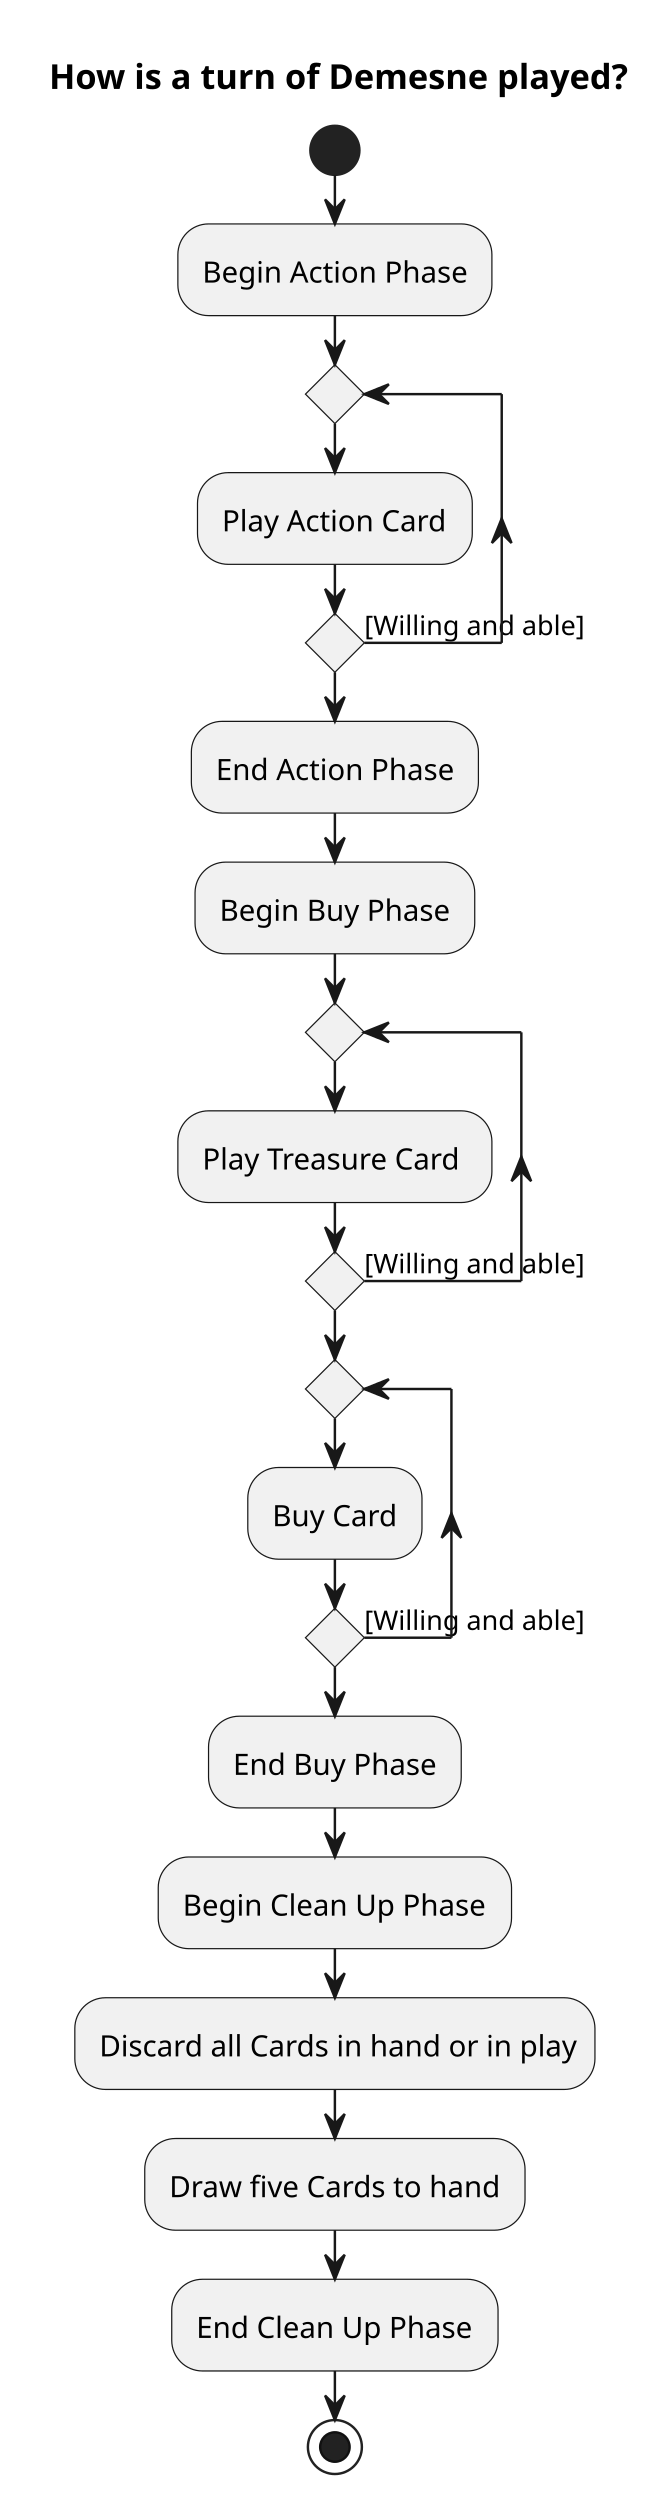
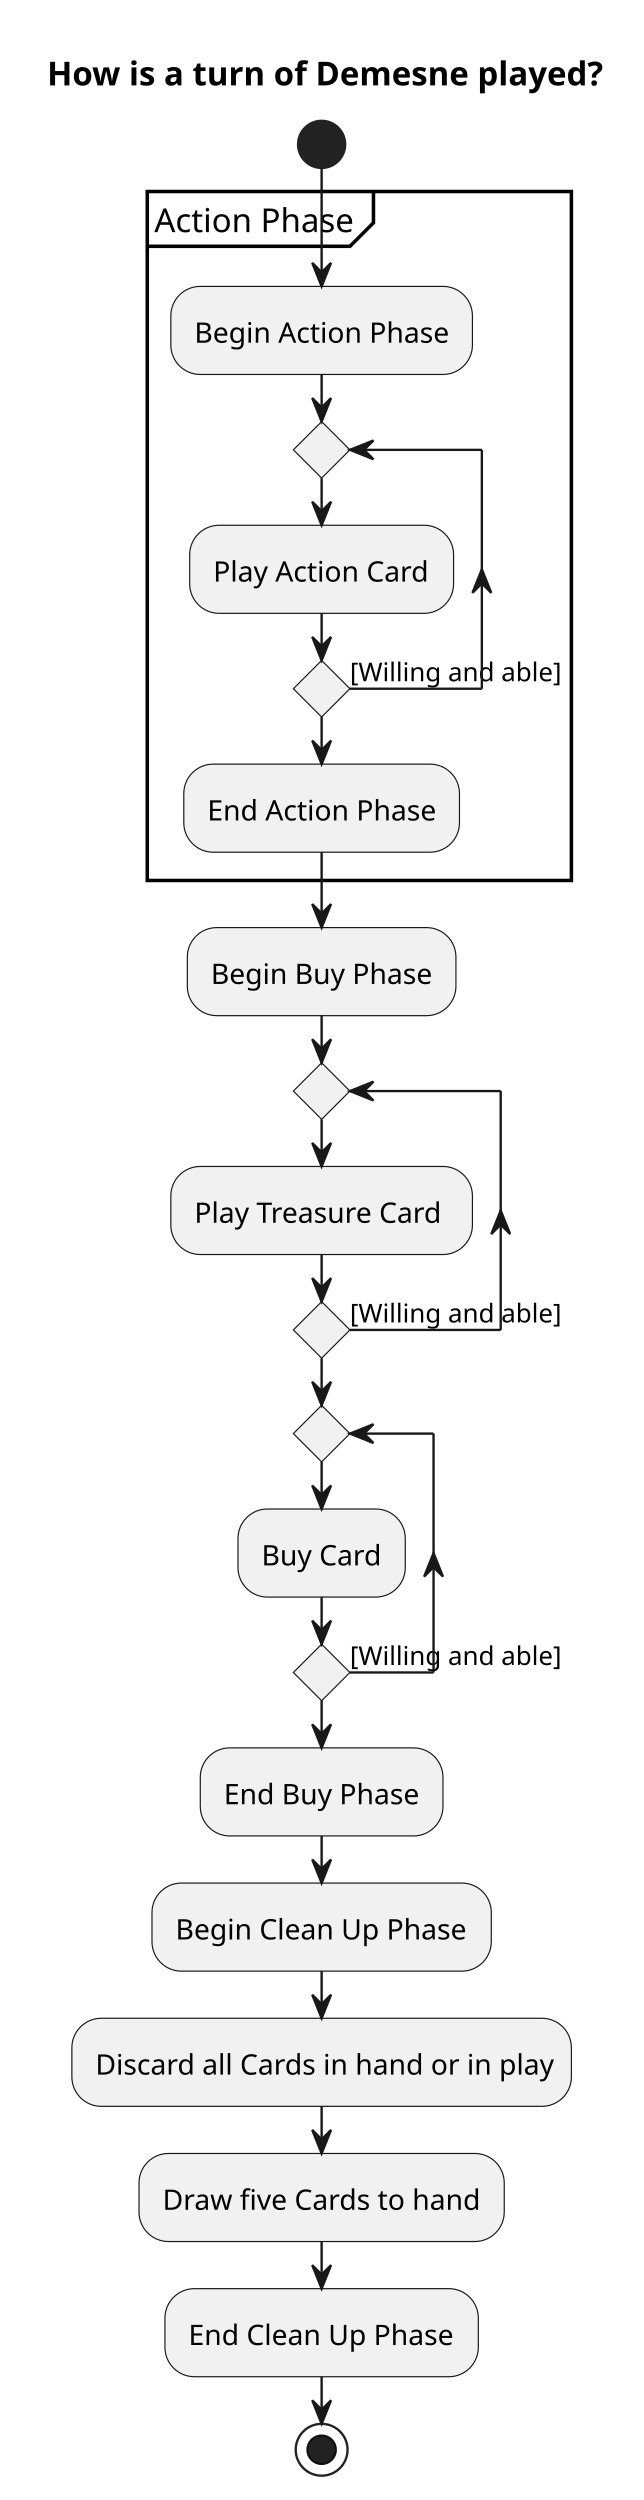
- <svg xmlns="http://www.w3.org/2000/svg" contentStyleType="text/css" height="1019px" preserveAspectRatio="none" style="width:273px;height:1019px;background:#FFFFFF;" version="1.1" viewBox="0 0 273 1019" width="273px" zoomAndPan="magnify">
+ <svg xmlns="http://www.w3.org/2000/svg" contentStyleType="text/css" height="1061px" preserveAspectRatio="none" style="width:273px;height:1061px;background:#FFFFFF;" version="1.1" viewBox="0 0 273 1061" width="273px" zoomAndPan="magnify">
  <defs />
  <g>
    <text fill="#000000" font-family="sans-serif" font-size="14" font-weight="bold" lengthAdjust="spacing" textLength="230" x="20" y="36.24">How is a turn of Demesne played?</text>
    <ellipse cx="136.5" cy="61.272" fill="#222222" rx="10" ry="10" style="stroke:#222222;stroke-width:1.0;" />
-     <rect fill="#F1F1F1" height="37.376" rx="12.5" ry="12.5" style="stroke:#181818;stroke-width:0.5;" width="128" x="72.5" y="91.272" />
-     <text fill="#000000" font-family="sans-serif" font-size="12" lengthAdjust="spacing" textLength="108" x="82.5" y="115.192">Begin Action Phase</text>
-     <rect fill="#F1F1F1" height="37.376" rx="12.5" ry="12.5" style="stroke:#181818;stroke-width:0.5;" width="112" x="80.5" y="192.648" />
-     <text fill="#000000" font-family="sans-serif" font-size="12" lengthAdjust="spacing" textLength="92" x="90.5" y="216.568">Play Action Card</text>
-     <polygon fill="#F1F1F1" points="136.5,148.648,148.5,160.648,136.5,172.648,124.5,160.648,136.5,148.648" style="stroke:#181818;stroke-width:0.5;" />
-     <polygon fill="#F1F1F1" points="136.5,250.024,136.5,250.024,148.5,262.024,136.5,274.024,136.5,274.024,124.5,262.024,136.5,250.024" style="stroke:#181818;stroke-width:0.5;" />
-     <text fill="#000000" font-family="sans-serif" font-size="11" lengthAdjust="spacing" textLength="89" x="148.5" y="258.856">[Willing and able]</text>
-     <rect fill="#F1F1F1" height="37.376" rx="12.5" ry="12.5" style="stroke:#181818;stroke-width:0.5;" width="117" x="78" y="294.024" />
-     <text fill="#000000" font-family="sans-serif" font-size="12" lengthAdjust="spacing" textLength="97" x="88" y="317.944">End Action Phase</text>
-     <rect fill="#F1F1F1" height="37.376" rx="12.5" ry="12.5" style="stroke:#181818;stroke-width:0.5;" width="114" x="79.5" y="351.4" />
-     <text fill="#000000" font-family="sans-serif" font-size="12" lengthAdjust="spacing" textLength="94" x="89.5" y="375.32">Begin Buy Phase</text>
-     <rect fill="#F1F1F1" height="37.376" rx="12.5" ry="12.5" style="stroke:#181818;stroke-width:0.5;" width="128" x="72.5" y="452.776" />
-     <text fill="#000000" font-family="sans-serif" font-size="12" lengthAdjust="spacing" textLength="108" x="82.5" y="476.697">Play Treasure Card</text>
-     <polygon fill="#F1F1F1" points="136.5,408.776,148.5,420.776,136.5,432.776,124.5,420.776,136.5,408.776" style="stroke:#181818;stroke-width:0.5;" />
-     <polygon fill="#F1F1F1" points="136.5,510.152,136.5,510.152,148.5,522.153,136.5,534.153,136.5,534.153,124.5,522.153,136.5,510.152" style="stroke:#181818;stroke-width:0.5;" />
-     <text fill="#000000" font-family="sans-serif" font-size="11" lengthAdjust="spacing" textLength="89" x="148.5" y="518.985">[Willing and able]</text>
-     <rect fill="#F1F1F1" height="37.376" rx="12.5" ry="12.5" style="stroke:#181818;stroke-width:0.5;" width="71" x="101" y="598.153" />
-     <text fill="#000000" font-family="sans-serif" font-size="12" lengthAdjust="spacing" textLength="51" x="111" y="622.073">Buy Card</text>
-     <polygon fill="#F1F1F1" points="136.5,554.153,148.5,566.153,136.5,578.153,124.5,566.153,136.5,554.153" style="stroke:#181818;stroke-width:0.5;" />
-     <polygon fill="#F1F1F1" points="136.5,655.529,136.5,655.529,148.5,667.529,136.5,679.529,136.5,679.529,124.5,667.529,136.5,655.529" style="stroke:#181818;stroke-width:0.5;" />
-     <text fill="#000000" font-family="sans-serif" font-size="11" lengthAdjust="spacing" textLength="89" x="148.5" y="664.361">[Willing and able]</text>
-     <rect fill="#F1F1F1" height="37.376" rx="12.5" ry="12.5" style="stroke:#181818;stroke-width:0.5;" width="103" x="85" y="699.529" />
-     <text fill="#000000" font-family="sans-serif" font-size="12" lengthAdjust="spacing" textLength="83" x="95" y="723.449">End Buy Phase</text>
-     <rect fill="#F1F1F1" height="37.376" rx="12.5" ry="12.5" style="stroke:#181818;stroke-width:0.5;" width="144" x="64.5" y="756.905" />
-     <text fill="#000000" font-family="sans-serif" font-size="12" lengthAdjust="spacing" textLength="124" x="74.5" y="780.825">Begin Clean Up Phase</text>
-     <rect fill="#F1F1F1" height="37.376" rx="12.5" ry="12.5" style="stroke:#181818;stroke-width:0.5;" width="212" x="30.5" y="814.281" />
-     <text fill="#000000" font-family="sans-serif" font-size="12" lengthAdjust="spacing" textLength="192" x="40.5" y="838.201">Discard all Cards in hand or in play</text>
-     <rect fill="#F1F1F1" height="37.376" rx="12.5" ry="12.5" style="stroke:#181818;stroke-width:0.5;" width="155" x="59" y="871.657" />
-     <text fill="#000000" font-family="sans-serif" font-size="12" lengthAdjust="spacing" textLength="135" x="69" y="895.577">Draw five Cards to hand</text>
-     <rect fill="#F1F1F1" height="37.376" rx="12.5" ry="12.5" style="stroke:#181818;stroke-width:0.5;" width="133" x="70" y="929.033" />
-     <text fill="#000000" font-family="sans-serif" font-size="12" lengthAdjust="spacing" textLength="113" x="80" y="952.953">End Clean Up Phase</text>
-     <ellipse cx="136.5" cy="997.409" fill="none" rx="11" ry="11" style="stroke:#222222;stroke-width:1.0;" />
-     <ellipse cx="136.5" cy="997.409" fill="#222222" rx="6" ry="6" style="stroke:#111111;stroke-width:1.0;" />
-     <line style="stroke:#181818;stroke-width:1.0;" x1="136.5" x2="136.5" y1="71.272" y2="91.272" />
-     <polygon fill="#181818" points="132.5,81.272,136.5,91.272,140.5,81.272,136.5,85.272" style="stroke:#181818;stroke-width:1.0;" />
-     <line style="stroke:#181818;stroke-width:1.0;" x1="136.5" x2="136.5" y1="172.648" y2="192.648" />
-     <polygon fill="#181818" points="132.5,182.648,136.5,192.648,140.5,182.648,136.5,186.648" style="stroke:#181818;stroke-width:1.0;" />
-     <line style="stroke:#181818;stroke-width:1.0;" x1="148.5" x2="204.5" y1="262.024" y2="262.024" />
-     <polygon fill="#181818" points="200.5,221.336,204.5,211.336,208.5,221.336,204.5,217.336" style="stroke:#181818;stroke-width:1.0;" />
-     <line style="stroke:#181818;stroke-width:1.0;" x1="204.5" x2="204.5" y1="160.648" y2="262.024" />
-     <line style="stroke:#181818;stroke-width:1.0;" x1="204.5" x2="148.5" y1="160.648" y2="160.648" />
-     <polygon fill="#181818" points="158.5,156.648,148.5,160.648,158.5,164.648,154.5,160.648" style="stroke:#181818;stroke-width:1.0;" />
-     <line style="stroke:#181818;stroke-width:1.0;" x1="136.5" x2="136.5" y1="230.024" y2="250.024" />
-     <polygon fill="#181818" points="132.5,240.024,136.5,250.024,140.5,240.024,136.5,244.024" style="stroke:#181818;stroke-width:1.0;" />
-     <line style="stroke:#181818;stroke-width:1.0;" x1="136.5" x2="136.5" y1="128.648" y2="148.648" />
-     <polygon fill="#181818" points="132.5,138.648,136.5,148.648,140.5,138.648,136.5,142.648" style="stroke:#181818;stroke-width:1.0;" />
-     <line style="stroke:#181818;stroke-width:1.0;" x1="136.5" x2="136.5" y1="274.024" y2="294.024" />
-     <polygon fill="#181818" points="132.5,284.024,136.5,294.024,140.5,284.024,136.5,288.024" style="stroke:#181818;stroke-width:1.0;" />
-     <line style="stroke:#181818;stroke-width:1.0;" x1="136.5" x2="136.5" y1="331.4" y2="351.4" />
-     <polygon fill="#181818" points="132.5,341.4,136.5,351.4,140.5,341.4,136.5,345.4" style="stroke:#181818;stroke-width:1.0;" />
-     <line style="stroke:#181818;stroke-width:1.0;" x1="136.5" x2="136.5" y1="432.776" y2="452.776" />
-     <polygon fill="#181818" points="132.5,442.776,136.5,452.776,140.5,442.776,136.5,446.776" style="stroke:#181818;stroke-width:1.0;" />
-     <line style="stroke:#181818;stroke-width:1.0;" x1="148.5" x2="212.5" y1="522.153" y2="522.153" />
-     <polygon fill="#181818" points="208.5,481.464,212.5,471.464,216.5,481.464,212.5,477.464" style="stroke:#181818;stroke-width:1.0;" />
-     <line style="stroke:#181818;stroke-width:1.0;" x1="212.5" x2="212.5" y1="420.776" y2="522.153" />
-     <line style="stroke:#181818;stroke-width:1.0;" x1="212.5" x2="148.5" y1="420.776" y2="420.776" />
-     <polygon fill="#181818" points="158.5,416.776,148.5,420.776,158.5,424.776,154.5,420.776" style="stroke:#181818;stroke-width:1.0;" />
-     <line style="stroke:#181818;stroke-width:1.0;" x1="136.5" x2="136.5" y1="490.152" y2="510.152" />
-     <polygon fill="#181818" points="132.5,500.152,136.5,510.152,140.5,500.152,136.5,504.152" style="stroke:#181818;stroke-width:1.0;" />
-     <line style="stroke:#181818;stroke-width:1.0;" x1="136.5" x2="136.5" y1="388.776" y2="408.776" />
-     <polygon fill="#181818" points="132.5,398.776,136.5,408.776,140.5,398.776,136.5,402.776" style="stroke:#181818;stroke-width:1.0;" />
-     <line style="stroke:#181818;stroke-width:1.0;" x1="136.5" x2="136.5" y1="578.153" y2="598.153" />
-     <polygon fill="#181818" points="132.5,588.153,136.5,598.153,140.5,588.153,136.5,592.153" style="stroke:#181818;stroke-width:1.0;" />
-     <line style="stroke:#181818;stroke-width:1.0;" x1="148.5" x2="184" y1="667.529" y2="667.529" />
-     <polygon fill="#181818" points="180,626.841,184,616.841,188,626.841,184,622.841" style="stroke:#181818;stroke-width:1.0;" />
-     <line style="stroke:#181818;stroke-width:1.0;" x1="184" x2="184" y1="566.153" y2="667.529" />
-     <line style="stroke:#181818;stroke-width:1.0;" x1="184" x2="148.5" y1="566.153" y2="566.153" />
-     <polygon fill="#181818" points="158.5,562.153,148.5,566.153,158.5,570.153,154.5,566.153" style="stroke:#181818;stroke-width:1.0;" />
-     <line style="stroke:#181818;stroke-width:1.0;" x1="136.5" x2="136.5" y1="635.529" y2="655.529" />
-     <polygon fill="#181818" points="132.5,645.529,136.5,655.529,140.5,645.529,136.5,649.529" style="stroke:#181818;stroke-width:1.0;" />
-     <line style="stroke:#181818;stroke-width:1.0;" x1="136.5" x2="136.5" y1="534.153" y2="554.153" />
-     <polygon fill="#181818" points="132.5,544.153,136.5,554.153,140.5,544.153,136.5,548.153" style="stroke:#181818;stroke-width:1.0;" />
-     <line style="stroke:#181818;stroke-width:1.0;" x1="136.5" x2="136.5" y1="679.529" y2="699.529" />
-     <polygon fill="#181818" points="132.5,689.529,136.5,699.529,140.5,689.529,136.5,693.529" style="stroke:#181818;stroke-width:1.0;" />
-     <line style="stroke:#181818;stroke-width:1.0;" x1="136.5" x2="136.5" y1="736.905" y2="756.905" />
-     <polygon fill="#181818" points="132.5,746.905,136.5,756.905,140.5,746.905,136.5,750.905" style="stroke:#181818;stroke-width:1.0;" />
-     <line style="stroke:#181818;stroke-width:1.0;" x1="136.5" x2="136.5" y1="794.281" y2="814.281" />
-     <polygon fill="#181818" points="132.5,804.281,136.5,814.281,140.5,804.281,136.5,808.281" style="stroke:#181818;stroke-width:1.0;" />
-     <line style="stroke:#181818;stroke-width:1.0;" x1="136.5" x2="136.5" y1="851.657" y2="871.657" />
-     <polygon fill="#181818" points="132.5,861.657,136.5,871.657,140.5,861.657,136.5,865.657" style="stroke:#181818;stroke-width:1.0;" />
-     <line style="stroke:#181818;stroke-width:1.0;" x1="136.5" x2="136.5" y1="909.033" y2="929.033" />
-     <polygon fill="#181818" points="132.5,919.033,136.5,929.033,140.5,919.033,136.5,923.033" style="stroke:#181818;stroke-width:1.0;" />
-     <line style="stroke:#181818;stroke-width:1.0;" x1="136.5" x2="136.5" y1="966.409" y2="986.409" />
-     <polygon fill="#181818" points="132.5,976.409,136.5,986.409,140.5,976.409,136.5,980.409" style="stroke:#181818;stroke-width:1.0;" />
+     <rect fill="none" height="292.4" style="stroke:#000000;stroke-width:1.5;" width="180" x="62.5" y="81.272" />
+     <path d="M158.5,81.272 L158.5,94.544 L148.5,104.544 L62.5,104.544 " fill="none" style="stroke:#000000;stroke-width:1.5;" />
+     <text fill="#000000" font-family="sans-serif" font-size="14" lengthAdjust="spacing" textLength="86" x="65.5" y="98.512">Action Phase</text>
+     <rect fill="#F1F1F1" height="37.376" rx="12.5" ry="12.5" style="stroke:#181818;stroke-width:0.5;" width="128" x="72.5" y="121.544" />
+     <text fill="#000000" font-family="sans-serif" font-size="12" lengthAdjust="spacing" textLength="108" x="82.5" y="145.464">Begin Action Phase</text>
+     <rect fill="#F1F1F1" height="37.376" rx="12.5" ry="12.5" style="stroke:#181818;stroke-width:0.5;" width="112" x="80.5" y="222.92" />
+     <text fill="#000000" font-family="sans-serif" font-size="12" lengthAdjust="spacing" textLength="92" x="90.5" y="246.84">Play Action Card</text>
+     <polygon fill="#F1F1F1" points="136.5,178.92,148.5,190.92,136.5,202.92,124.5,190.92,136.5,178.92" style="stroke:#181818;stroke-width:0.5;" />
+     <polygon fill="#F1F1F1" points="136.5,280.296,136.5,280.296,148.5,292.296,136.5,304.296,136.5,304.296,124.5,292.296,136.5,280.296" style="stroke:#181818;stroke-width:0.5;" />
+     <text fill="#000000" font-family="sans-serif" font-size="11" lengthAdjust="spacing" textLength="89" x="148.5" y="289.128">[Willing and able]</text>
+     <rect fill="#F1F1F1" height="37.376" rx="12.5" ry="12.5" style="stroke:#181818;stroke-width:0.5;" width="117" x="78" y="324.296" />
+     <text fill="#000000" font-family="sans-serif" font-size="12" lengthAdjust="spacing" textLength="97" x="88" y="348.216">End Action Phase</text>
+     <rect fill="#F1F1F1" height="37.376" rx="12.5" ry="12.5" style="stroke:#181818;stroke-width:0.5;" width="114" x="79.5" y="393.672" />
+     <text fill="#000000" font-family="sans-serif" font-size="12" lengthAdjust="spacing" textLength="94" x="89.5" y="417.592">Begin Buy Phase</text>
+     <rect fill="#F1F1F1" height="37.376" rx="12.5" ry="12.5" style="stroke:#181818;stroke-width:0.5;" width="128" x="72.5" y="495.048" />
+     <text fill="#000000" font-family="sans-serif" font-size="12" lengthAdjust="spacing" textLength="108" x="82.5" y="518.968">Play Treasure Card</text>
+     <polygon fill="#F1F1F1" points="136.5,451.048,148.5,463.048,136.5,475.048,124.5,463.048,136.5,451.048" style="stroke:#181818;stroke-width:0.5;" />
+     <polygon fill="#F1F1F1" points="136.5,552.424,136.5,552.424,148.5,564.424,136.5,576.424,136.5,576.424,124.5,564.424,136.5,552.424" style="stroke:#181818;stroke-width:0.5;" />
+     <text fill="#000000" font-family="sans-serif" font-size="11" lengthAdjust="spacing" textLength="89" x="148.5" y="561.256">[Willing and able]</text>
+     <rect fill="#F1F1F1" height="37.376" rx="12.5" ry="12.5" style="stroke:#181818;stroke-width:0.5;" width="71" x="101" y="640.424" />
+     <text fill="#000000" font-family="sans-serif" font-size="12" lengthAdjust="spacing" textLength="51" x="111" y="664.345">Buy Card</text>
+     <polygon fill="#F1F1F1" points="136.5,596.424,148.5,608.424,136.5,620.424,124.5,608.424,136.5,596.424" style="stroke:#181818;stroke-width:0.5;" />
+     <polygon fill="#F1F1F1" points="136.5,697.801,136.5,697.801,148.5,709.801,136.5,721.801,136.5,721.801,124.5,709.801,136.5,697.801" style="stroke:#181818;stroke-width:0.5;" />
+     <text fill="#000000" font-family="sans-serif" font-size="11" lengthAdjust="spacing" textLength="89" x="148.5" y="706.633">[Willing and able]</text>
+     <rect fill="#F1F1F1" height="37.376" rx="12.5" ry="12.5" style="stroke:#181818;stroke-width:0.5;" width="103" x="85" y="741.801" />
+     <text fill="#000000" font-family="sans-serif" font-size="12" lengthAdjust="spacing" textLength="83" x="95" y="765.721">End Buy Phase</text>
+     <rect fill="#F1F1F1" height="37.376" rx="12.5" ry="12.5" style="stroke:#181818;stroke-width:0.5;" width="144" x="64.5" y="799.177" />
+     <text fill="#000000" font-family="sans-serif" font-size="12" lengthAdjust="spacing" textLength="124" x="74.5" y="823.097">Begin Clean Up Phase</text>
+     <rect fill="#F1F1F1" height="37.376" rx="12.5" ry="12.5" style="stroke:#181818;stroke-width:0.5;" width="212" x="30.5" y="856.553" />
+     <text fill="#000000" font-family="sans-serif" font-size="12" lengthAdjust="spacing" textLength="192" x="40.5" y="880.473">Discard all Cards in hand or in play</text>
+     <rect fill="#F1F1F1" height="37.376" rx="12.5" ry="12.5" style="stroke:#181818;stroke-width:0.5;" width="155" x="59" y="913.929" />
+     <text fill="#000000" font-family="sans-serif" font-size="12" lengthAdjust="spacing" textLength="135" x="69" y="937.849">Draw five Cards to hand</text>
+     <rect fill="#F1F1F1" height="37.376" rx="12.5" ry="12.5" style="stroke:#181818;stroke-width:0.5;" width="133" x="70" y="971.305" />
+     <text fill="#000000" font-family="sans-serif" font-size="12" lengthAdjust="spacing" textLength="113" x="80" y="995.225">End Clean Up Phase</text>
+     <ellipse cx="136.5" cy="1039.681" fill="none" rx="11" ry="11" style="stroke:#222222;stroke-width:1.0;" />
+     <ellipse cx="136.5" cy="1039.681" fill="#222222" rx="6" ry="6" style="stroke:#111111;stroke-width:1.0;" />
+     <line style="stroke:#181818;stroke-width:1.0;" x1="136.5" x2="136.5" y1="202.92" y2="222.92" />
+     <polygon fill="#181818" points="132.5,212.92,136.5,222.92,140.5,212.92,136.5,216.92" style="stroke:#181818;stroke-width:1.0;" />
+     <line style="stroke:#181818;stroke-width:1.0;" x1="148.5" x2="204.5" y1="292.296" y2="292.296" />
+     <polygon fill="#181818" points="200.5,251.608,204.5,241.608,208.5,251.608,204.5,247.608" style="stroke:#181818;stroke-width:1.0;" />
+     <line style="stroke:#181818;stroke-width:1.0;" x1="204.5" x2="204.5" y1="190.92" y2="292.296" />
+     <line style="stroke:#181818;stroke-width:1.0;" x1="204.5" x2="148.5" y1="190.92" y2="190.92" />
+     <polygon fill="#181818" points="158.5,186.92,148.5,190.92,158.5,194.92,154.5,190.92" style="stroke:#181818;stroke-width:1.0;" />
+     <line style="stroke:#181818;stroke-width:1.0;" x1="136.5" x2="136.5" y1="260.296" y2="280.296" />
+     <polygon fill="#181818" points="132.5,270.296,136.5,280.296,140.5,270.296,136.5,274.296" style="stroke:#181818;stroke-width:1.0;" />
+     <line style="stroke:#181818;stroke-width:1.0;" x1="136.5" x2="136.5" y1="158.92" y2="178.92" />
+     <polygon fill="#181818" points="132.5,168.92,136.5,178.92,140.5,168.92,136.5,172.92" style="stroke:#181818;stroke-width:1.0;" />
+     <line style="stroke:#181818;stroke-width:1.0;" x1="136.5" x2="136.5" y1="304.296" y2="324.296" />
+     <polygon fill="#181818" points="132.5,314.296,136.5,324.296,140.5,314.296,136.5,318.296" style="stroke:#181818;stroke-width:1.0;" />
+     <line style="stroke:#181818;stroke-width:1.0;" x1="136.5" x2="136.5" y1="71.272" y2="121.544" />
+     <polygon fill="#181818" points="132.5,111.544,136.5,121.544,140.5,111.544,136.5,115.544" style="stroke:#181818;stroke-width:1.0;" />
+     <line style="stroke:#181818;stroke-width:1.0;" x1="136.5" x2="136.5" y1="361.672" y2="393.672" />
+     <polygon fill="#181818" points="132.5,383.672,136.5,393.672,140.5,383.672,136.5,387.672" style="stroke:#181818;stroke-width:1.0;" />
+     <line style="stroke:#181818;stroke-width:1.0;" x1="136.5" x2="136.5" y1="475.048" y2="495.048" />
+     <polygon fill="#181818" points="132.5,485.048,136.5,495.048,140.5,485.048,136.5,489.048" style="stroke:#181818;stroke-width:1.0;" />
+     <line style="stroke:#181818;stroke-width:1.0;" x1="148.5" x2="212.5" y1="564.424" y2="564.424" />
+     <polygon fill="#181818" points="208.5,523.736,212.5,513.736,216.5,523.736,212.5,519.736" style="stroke:#181818;stroke-width:1.0;" />
+     <line style="stroke:#181818;stroke-width:1.0;" x1="212.5" x2="212.5" y1="463.048" y2="564.424" />
+     <line style="stroke:#181818;stroke-width:1.0;" x1="212.5" x2="148.5" y1="463.048" y2="463.048" />
+     <polygon fill="#181818" points="158.5,459.048,148.5,463.048,158.5,467.048,154.5,463.048" style="stroke:#181818;stroke-width:1.0;" />
+     <line style="stroke:#181818;stroke-width:1.0;" x1="136.5" x2="136.5" y1="532.424" y2="552.424" />
+     <polygon fill="#181818" points="132.5,542.424,136.5,552.424,140.5,542.424,136.5,546.424" style="stroke:#181818;stroke-width:1.0;" />
+     <line style="stroke:#181818;stroke-width:1.0;" x1="136.5" x2="136.5" y1="431.048" y2="451.048" />
+     <polygon fill="#181818" points="132.5,441.048,136.5,451.048,140.5,441.048,136.5,445.048" style="stroke:#181818;stroke-width:1.0;" />
+     <line style="stroke:#181818;stroke-width:1.0;" x1="136.5" x2="136.5" y1="620.424" y2="640.424" />
+     <polygon fill="#181818" points="132.5,630.424,136.5,640.424,140.5,630.424,136.5,634.424" style="stroke:#181818;stroke-width:1.0;" />
+     <line style="stroke:#181818;stroke-width:1.0;" x1="148.5" x2="184" y1="709.801" y2="709.801" />
+     <polygon fill="#181818" points="180,669.112,184,659.112,188,669.112,184,665.112" style="stroke:#181818;stroke-width:1.0;" />
+     <line style="stroke:#181818;stroke-width:1.0;" x1="184" x2="184" y1="608.424" y2="709.801" />
+     <line style="stroke:#181818;stroke-width:1.0;" x1="184" x2="148.5" y1="608.424" y2="608.424" />
+     <polygon fill="#181818" points="158.5,604.424,148.5,608.424,158.5,612.424,154.5,608.424" style="stroke:#181818;stroke-width:1.0;" />
+     <line style="stroke:#181818;stroke-width:1.0;" x1="136.5" x2="136.5" y1="677.801" y2="697.801" />
+     <polygon fill="#181818" points="132.5,687.801,136.5,697.801,140.5,687.801,136.5,691.801" style="stroke:#181818;stroke-width:1.0;" />
+     <line style="stroke:#181818;stroke-width:1.0;" x1="136.5" x2="136.5" y1="576.424" y2="596.424" />
+     <polygon fill="#181818" points="132.5,586.424,136.5,596.424,140.5,586.424,136.5,590.424" style="stroke:#181818;stroke-width:1.0;" />
+     <line style="stroke:#181818;stroke-width:1.0;" x1="136.5" x2="136.5" y1="721.801" y2="741.801" />
+     <polygon fill="#181818" points="132.5,731.801,136.5,741.801,140.5,731.801,136.5,735.801" style="stroke:#181818;stroke-width:1.0;" />
+     <line style="stroke:#181818;stroke-width:1.0;" x1="136.5" x2="136.5" y1="779.177" y2="799.177" />
+     <polygon fill="#181818" points="132.5,789.177,136.5,799.177,140.5,789.177,136.5,793.177" style="stroke:#181818;stroke-width:1.0;" />
+     <line style="stroke:#181818;stroke-width:1.0;" x1="136.5" x2="136.5" y1="836.553" y2="856.553" />
+     <polygon fill="#181818" points="132.5,846.553,136.5,856.553,140.5,846.553,136.5,850.553" style="stroke:#181818;stroke-width:1.0;" />
+     <line style="stroke:#181818;stroke-width:1.0;" x1="136.5" x2="136.5" y1="893.929" y2="913.929" />
+     <polygon fill="#181818" points="132.5,903.929,136.5,913.929,140.5,903.929,136.5,907.929" style="stroke:#181818;stroke-width:1.0;" />
+     <line style="stroke:#181818;stroke-width:1.0;" x1="136.5" x2="136.5" y1="951.305" y2="971.305" />
+     <polygon fill="#181818" points="132.5,961.305,136.5,971.305,140.5,961.305,136.5,965.305" style="stroke:#181818;stroke-width:1.0;" />
+     <line style="stroke:#181818;stroke-width:1.0;" x1="136.5" x2="136.5" y1="1008.681" y2="1028.681" />
+     <polygon fill="#181818" points="132.5,1018.681,136.5,1028.681,140.5,1018.681,136.5,1022.681" style="stroke:#181818;stroke-width:1.0;" />
  </g>
</svg>
